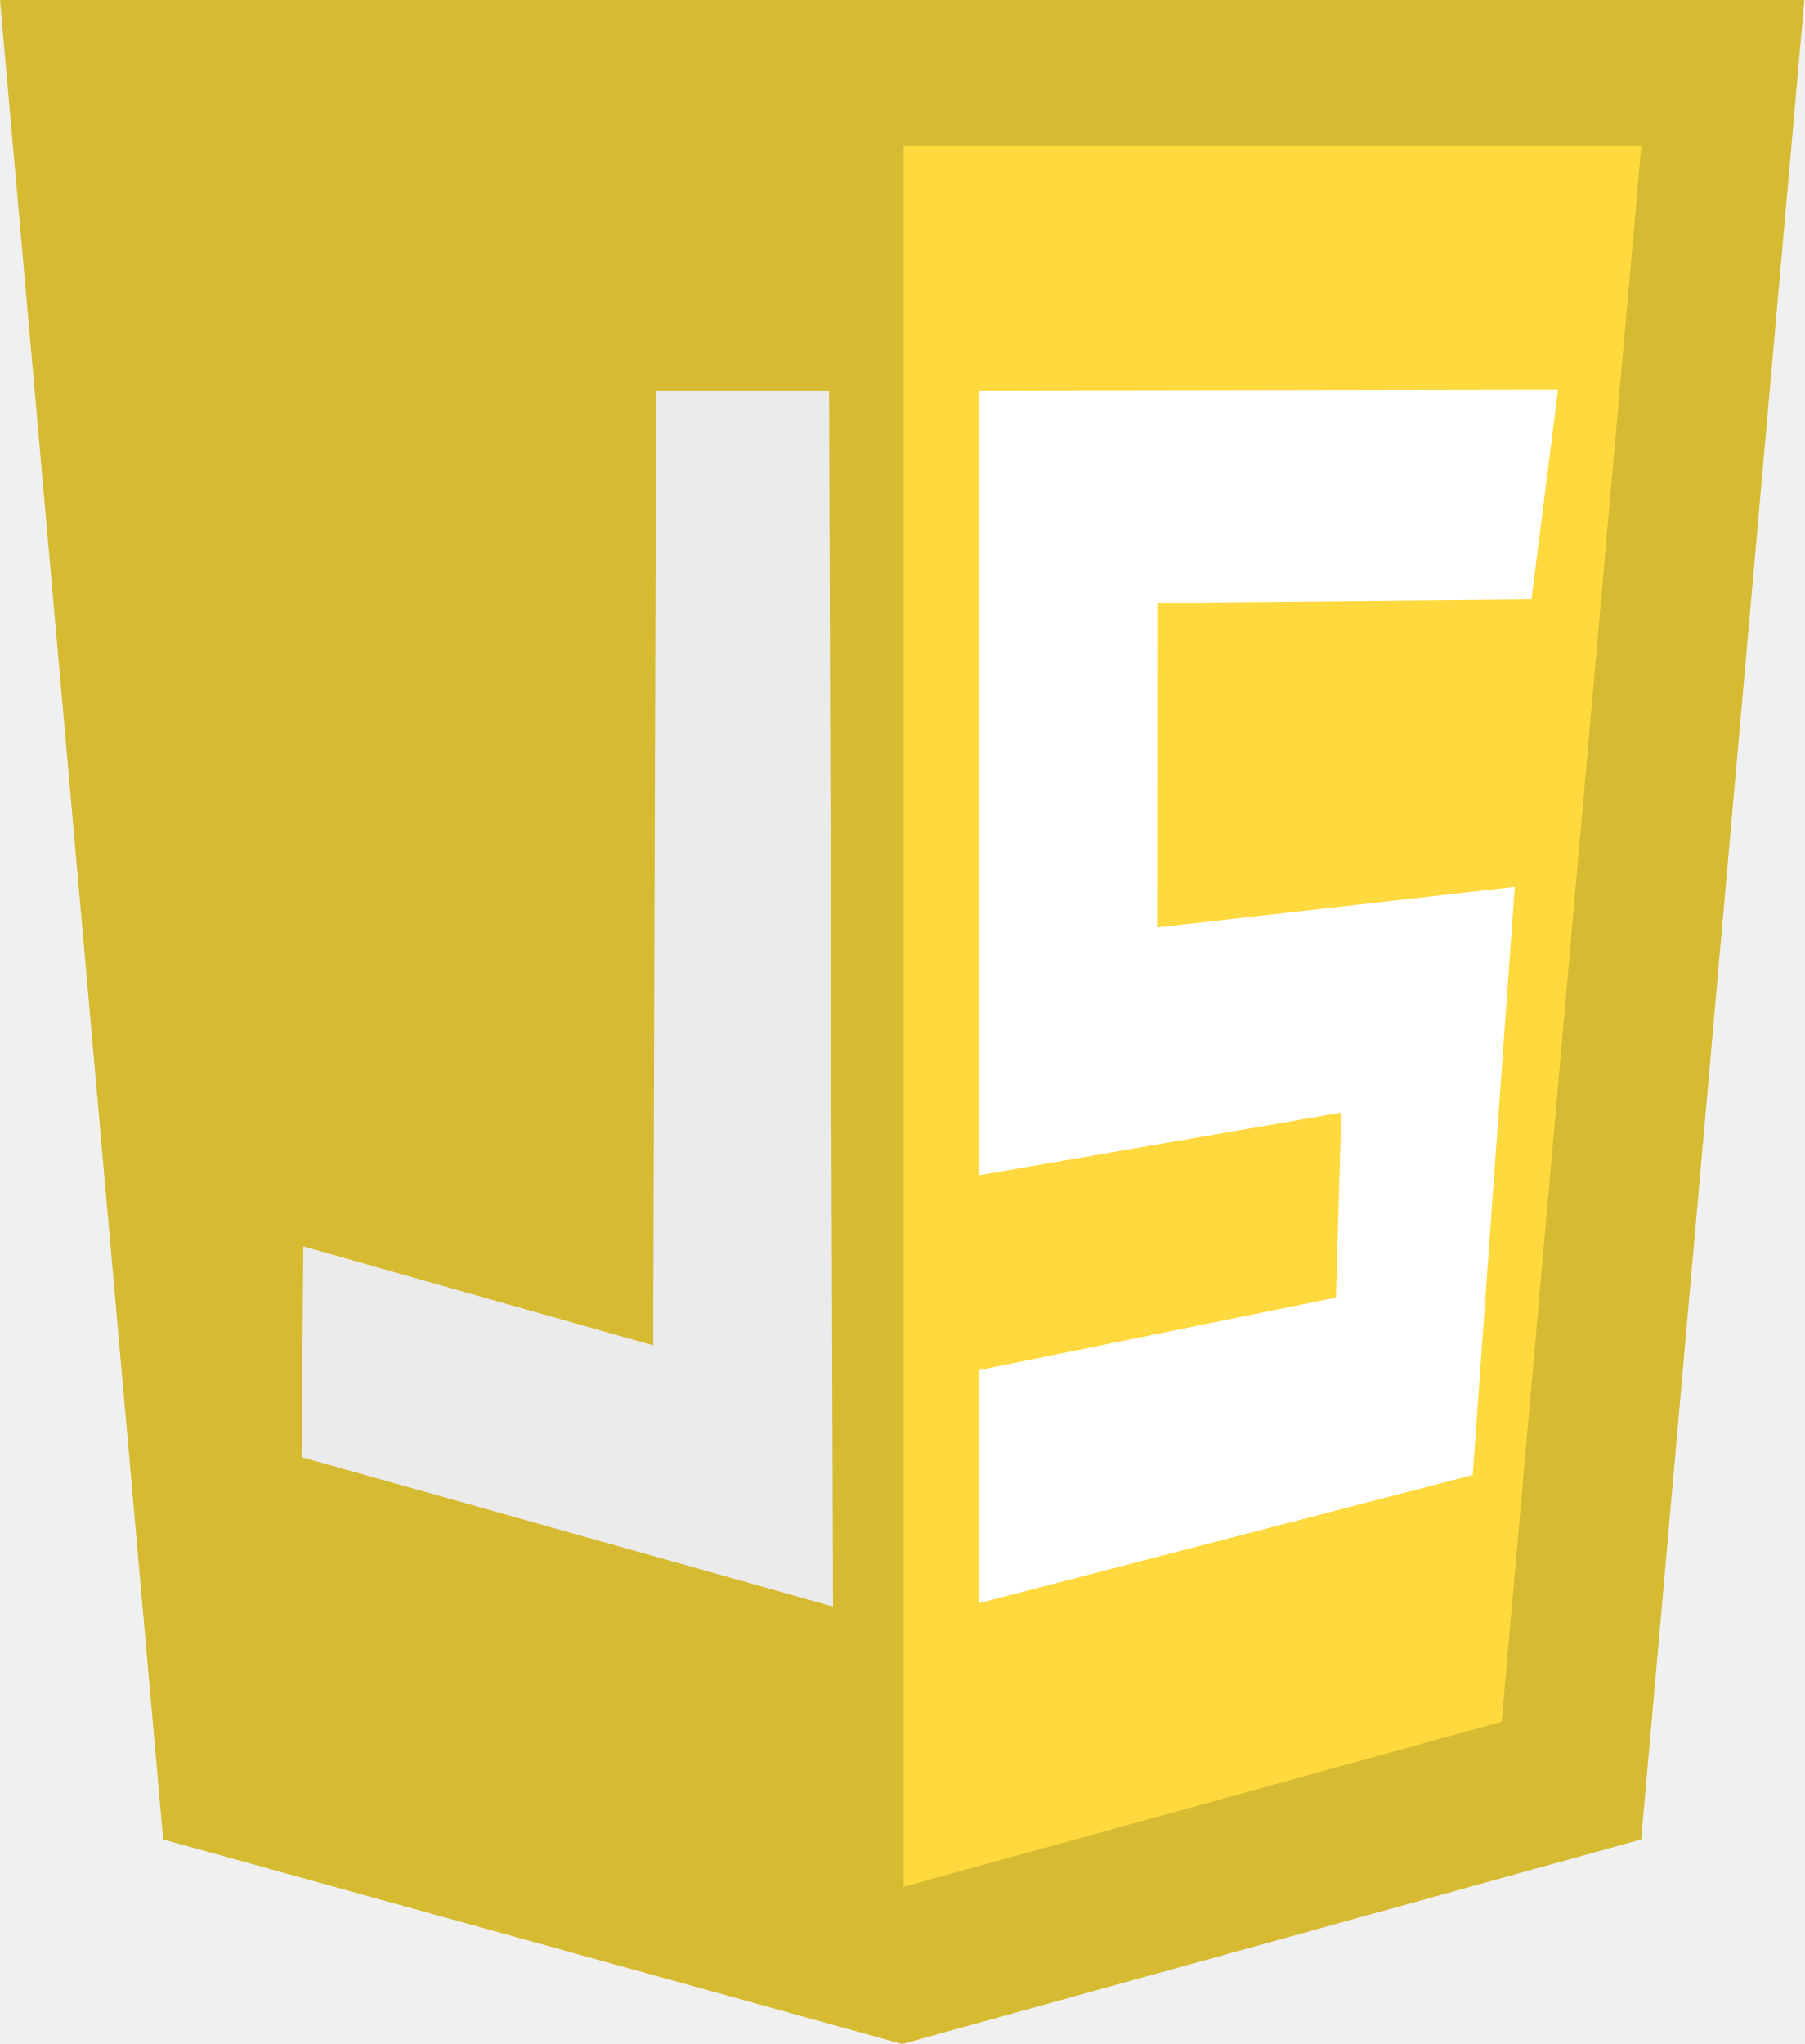
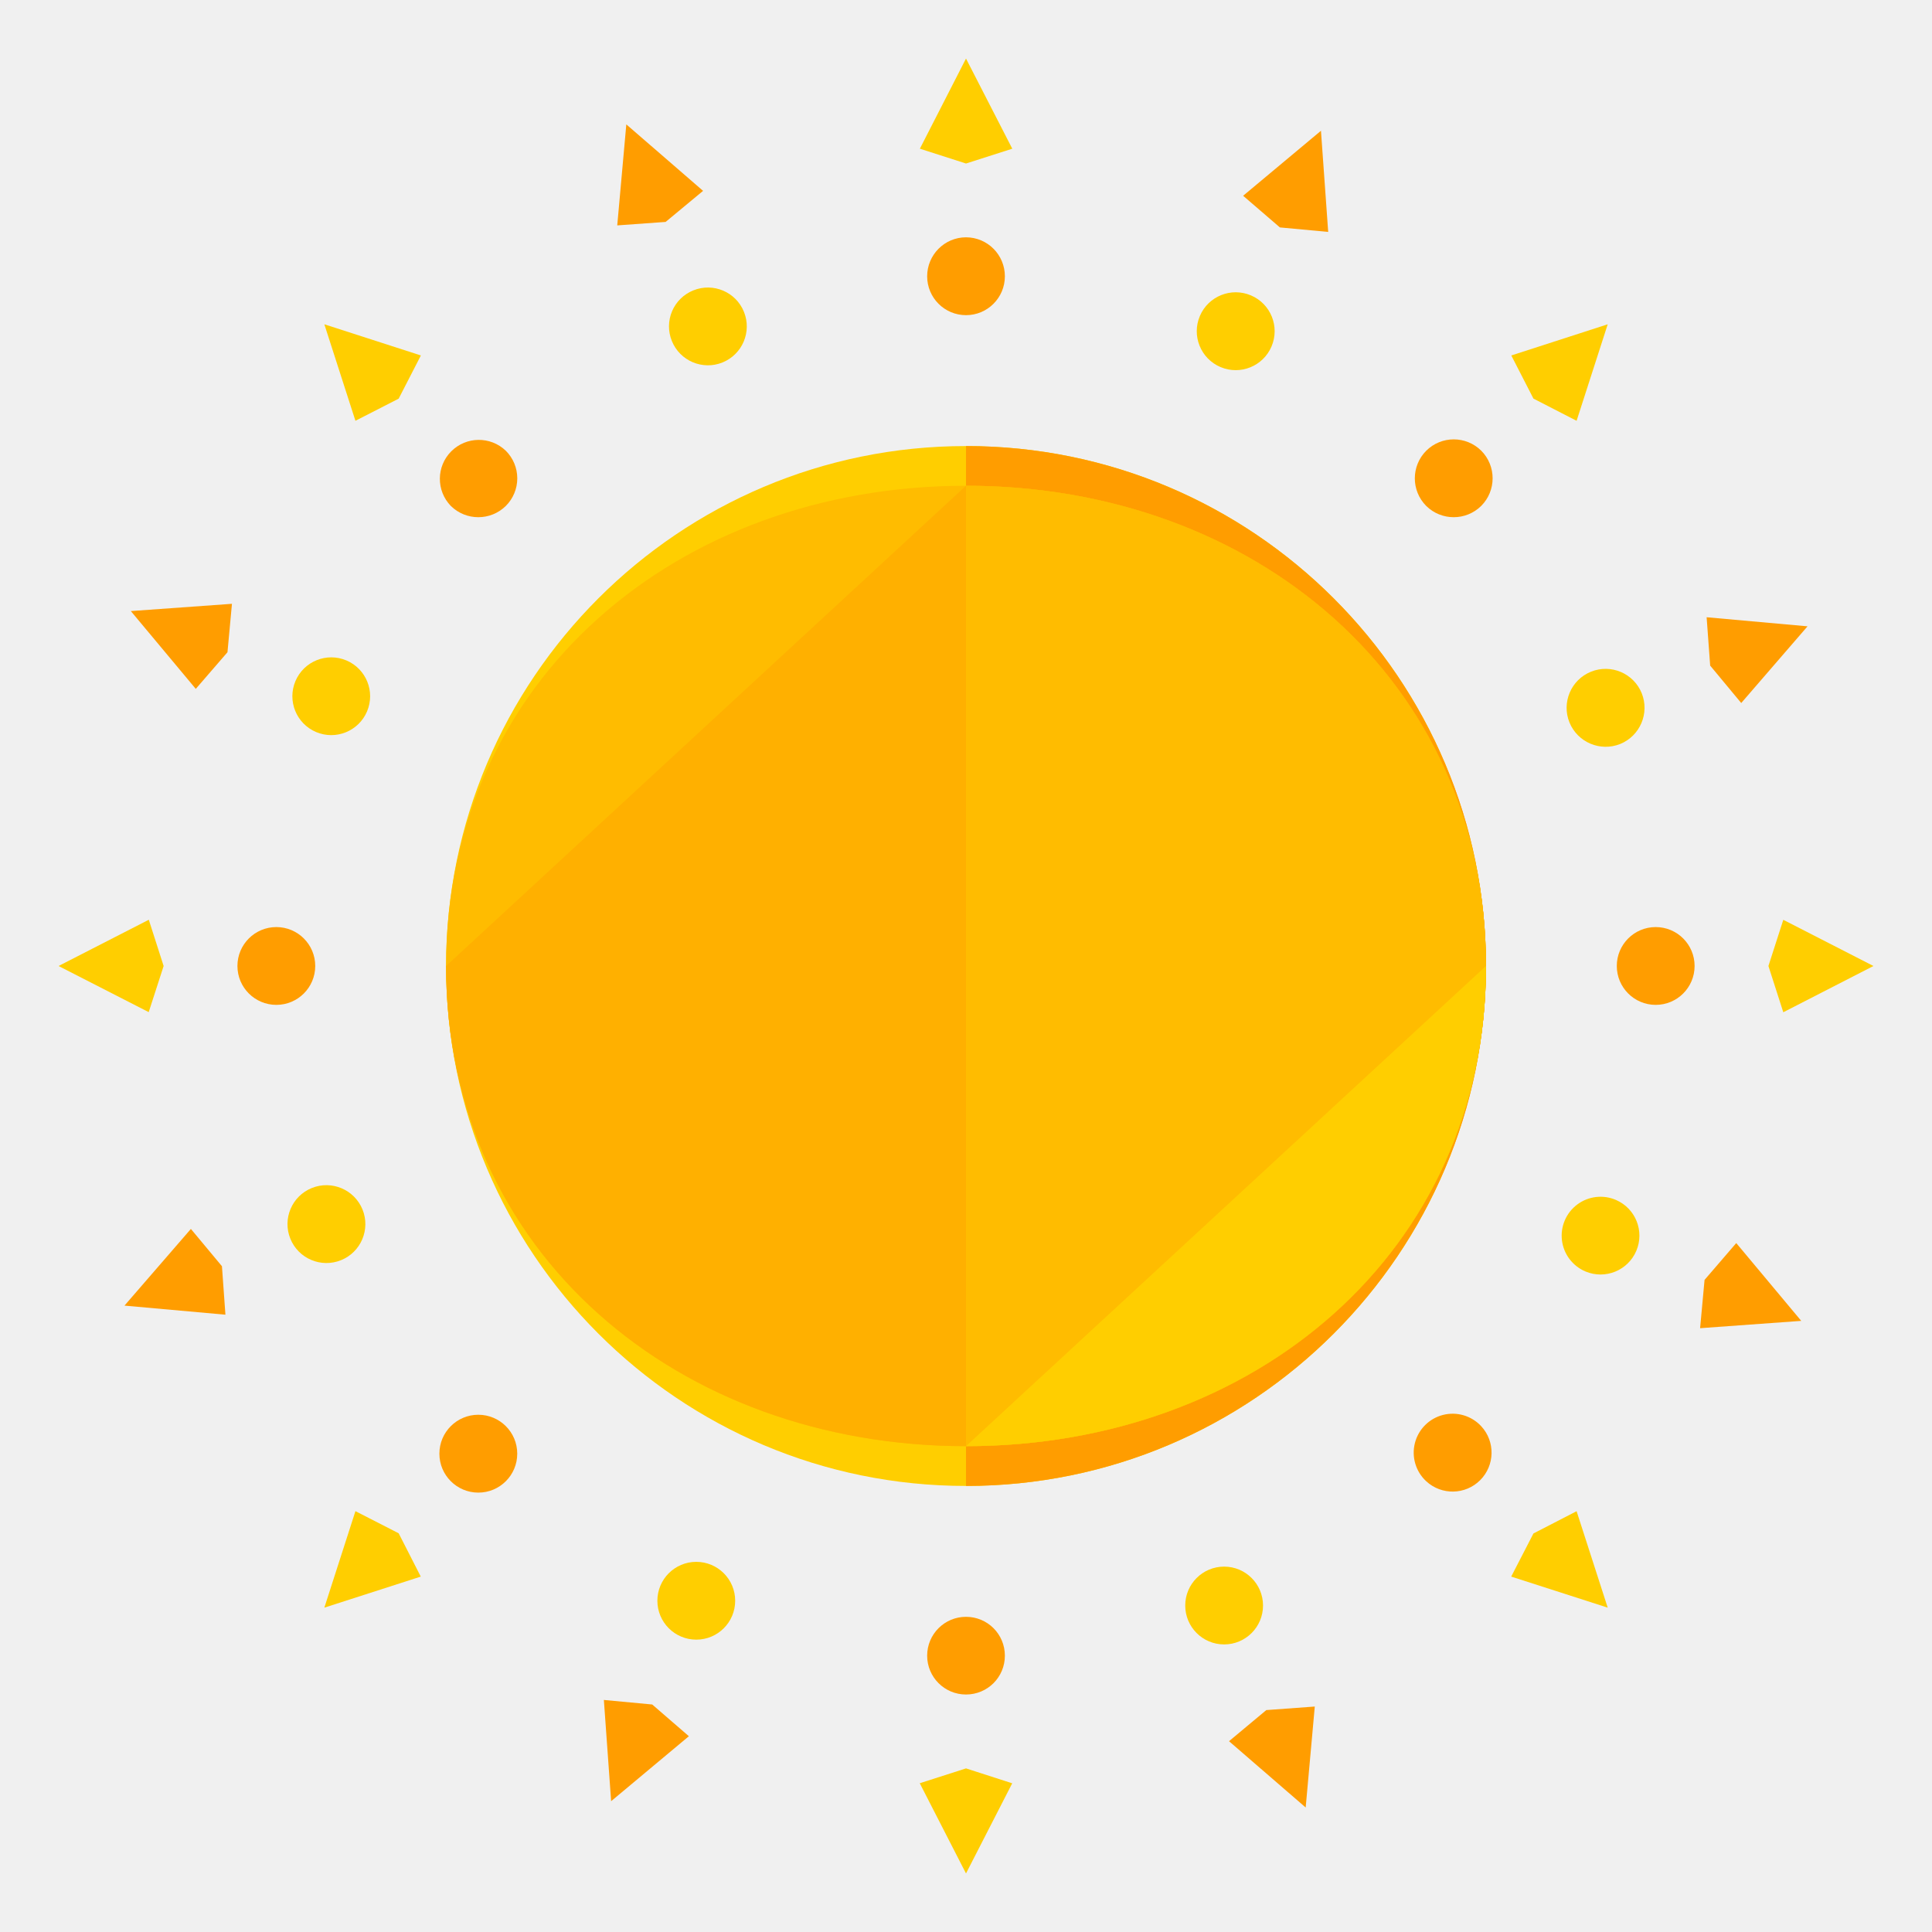
- <svg xmlns="http://www.w3.org/2000/svg" data-name="Layer 1" viewBox="0 0 267.69 303.2">
-   <path fill="#d6ba31" d="M133.85 0h133.84l-24.21 272.86-109.63 30.34-109.64-30.34L0 0h133.85z" />
-   <path fill="#ffd93d" d="M243.51 21.57L222.78 255.4l-88.72 24.48V21.57h109.45z" />
-   <path fill="#ebebeb" d="M96.9 199.57L45 184.89l-.26 31.26 78.84 22.16L123 57.96H97.34l-.44 141.61z" />
-   <path fill="#fff" d="M145.23 57.96l85.92-.15-3.95 31.1-55.5.53-.03 48.13 53.06-6.01-6.24 87.24-73.26 19.01v-34.56l52.97-10.77.8-27.44-53.77 9.3V57.96z" />
+ <svg xmlns="http://www.w3.org/2000/svg" width="66" height="66">
+   <circle cx="33.001" cy="33" r="17.762" fill="#FFCE00" />
+   <path fill="#FF9D00" d="M33 15.238c9.809 0 17.763 7.951 17.763 17.762 0 9.81-7.954 17.762-17.763 17.762" />
+   <path fill="#FFBC00" d="M50.763 33c0 9.81-7.954 16.403-17.763 16.403S15.239 42.81 15.239 33c0-9.811 7.952-16.406 17.761-16.406S50.763 23.189 50.763 33z" />
+   <path fill="#FFB000" d="M33 16.594c9.809 0 17.763 6.596 17.763 16.406 0 9.81-7.954 16.403-17.763 16.403S15.239 42.81 15.239 33" />
+   <path fill="#FFBC00" d="M33 16.594c9.809 0 17.763 6.596 17.763 16.406 0 9.81-7.954 16.403-17.763 16.403" />
+   <path fill="#FFCE00" d="M50.763 33c0 9.81-7.954 16.403-17.763 16.403" />
+   <g>
+     <path fill="#FF9D00" d="M34.328 9.439a1.327 1.327 0 1 1-2.655 0c0-.734.595-1.332 1.327-1.332a1.33 1.33 0 0 1 1.328 1.332z" />
+     <path fill="#FFCE00" d="M34.581 5.08L33 5.586l-1.576-.506L33 2z" />
+     <path fill="#FF9D00" d="M31.673 56.561c0-.736.595-1.328 1.327-1.328.736 0 1.328.592 1.328 1.328 0 .734-.592 1.326-1.328 1.326a1.326 1.326 0 0 1-1.327-1.326z" />
+     <path fill="#FFCE00" d="M31.42 60.918l1.58-.507 1.579.509L33 64z" />
+     <g>
+       <path fill="#FF9D00" d="M50.6 17.283a1.338 1.338 0 0 1-1.879 0 1.336 1.336 0 0 1 0-1.884 1.333 1.333 0 0 1 1.881-.002 1.337 1.337 0 0 1-.002 1.886z" />
+       <path fill="#FFCE00" d="M53.859 14.375l-1.474-.758-.757-1.474 3.294-1.065z" />
+       <g>
+         <circle cx="16.34" cy="49.66" r="1.33" fill="#FF9D00" />
+         <path fill="#FFCE00" d="M12.142 51.623l1.477.756.755 1.48-3.294 1.061z" />
+       </g>
+     </g>
+     <g>
+       <circle cx="56.561" cy="32.999" r="1.329" fill="#FF9D00" />
+       <path fill="#FFCE00" d="M60.92 34.58L60.412 33l.508-1.578L64 33z" />
+       <g>
+         <circle cx="9.44" cy="32.999" r="1.329" fill="#FF9D00" />
+         <path fill="#FFCE00" d="M5.083 31.42L5.59 33l-.51 1.576L2 33z" />
+       </g>
+     </g>
+     <g>
+       <path fill="#FF9D00" d="M48.721 50.601a1.33 1.33 0 1 1 1.879-1.88 1.33 1.33 0 0 1-1.879 1.88z" />
+       <path fill="#FFCE00" d="M51.625 53.859l.76-1.474 1.474-.76 1.063 3.295z" />
+       <g>
+         <path fill="#FF9D00" d="M17.28 15.399a1.33 1.33 0 0 1 0 1.884 1.339 1.339 0 0 1-1.88 0 1.331 1.331 0 0 1 1.88-1.884z" />
+         <path fill="#FFCE00" d="M14.378 12.143l-.759 1.476-1.477.756-1.062-3.297z" />
+       </g>
+     </g>
+   </g>
+   <g>
+     <path fill="#FFCE00" d="M43.438 11.834a1.33 1.33 0 1 1-.702-1.742c.674.287.989 1.065.702 1.742z" />
+     <path fill="#FF9D00" d="M45.373 7.923l-1.65-.154-1.256-1.081 2.659-2.221z" />
+     <circle cx="23.786" cy="54.684" r="1.329" fill="#FFCE00" />
+     <path fill="#FF9D00" d="M20.629 58.073l1.652.155 1.252 1.084-2.656 2.219z" />
+     <g>
+       <path fill="#FFCE00" d="M55.348 25.416a1.337 1.337 0 0 1-1.733-.736 1.331 1.331 0 0 1 2.469-.998 1.336 1.336 0 0 1-.736 1.734z" />
+       <path fill="#FF9D00" d="M59.483 24.016l-1.061-1.278-.121-1.652 3.447.31z" />
+       <g>
+         <path fill="#FFCE00" d="M10.652 40.584a1.333 1.333 0 0 1 1.732.734 1.33 1.33 0 1 1-1.732-.734z" />
+         <path fill="#FF9D00" d="M6.521 41.982l1.061 1.274.119 1.656-3.449-.31z" />
+       </g>
+     </g>
+     <g>
+       <path fill="#FFCE00" d="M54.164 43.436a1.328 1.328 0 1 1 1.042-2.443 1.328 1.328 0 0 1-1.042 2.443z" />
+       <path fill="#FF9D00" d="M58.078 45.373l.152-1.65 1.083-1.258 2.22 2.658z" />
+       <g>
+         <path fill="#FFCE00" d="M11.835 22.562a1.327 1.327 0 1 1-1.038 2.445 1.327 1.327 0 1 1 1.038-2.445z" />
+         <path fill="#FF9D00" d="M7.924 20.627l-.153 1.654-1.083 1.252-2.219-2.658z" />
+       </g>
+     </g>
+     <g>
+       <circle cx="41.818" cy="54.847" r="1.329" fill="#FFCE00" />
+       <path fill="#FF9D00" d="M41.985 59.482l1.274-1.063 1.656-.121-.311 3.449z" />
+       <g>
+         <path fill="#FFCE00" d="M25.414 10.652a1.328 1.328 0 1 1-2.462.998 1.324 1.324 0 0 1 .733-1.73 1.327 1.327 0 0 1 1.729.732z" />
+         <path fill="#FF9D00" d="M24.018 6.52l-1.279 1.061-1.653.119.31-3.451z" />
+       </g>
+     </g>
+   </g>
</svg>
